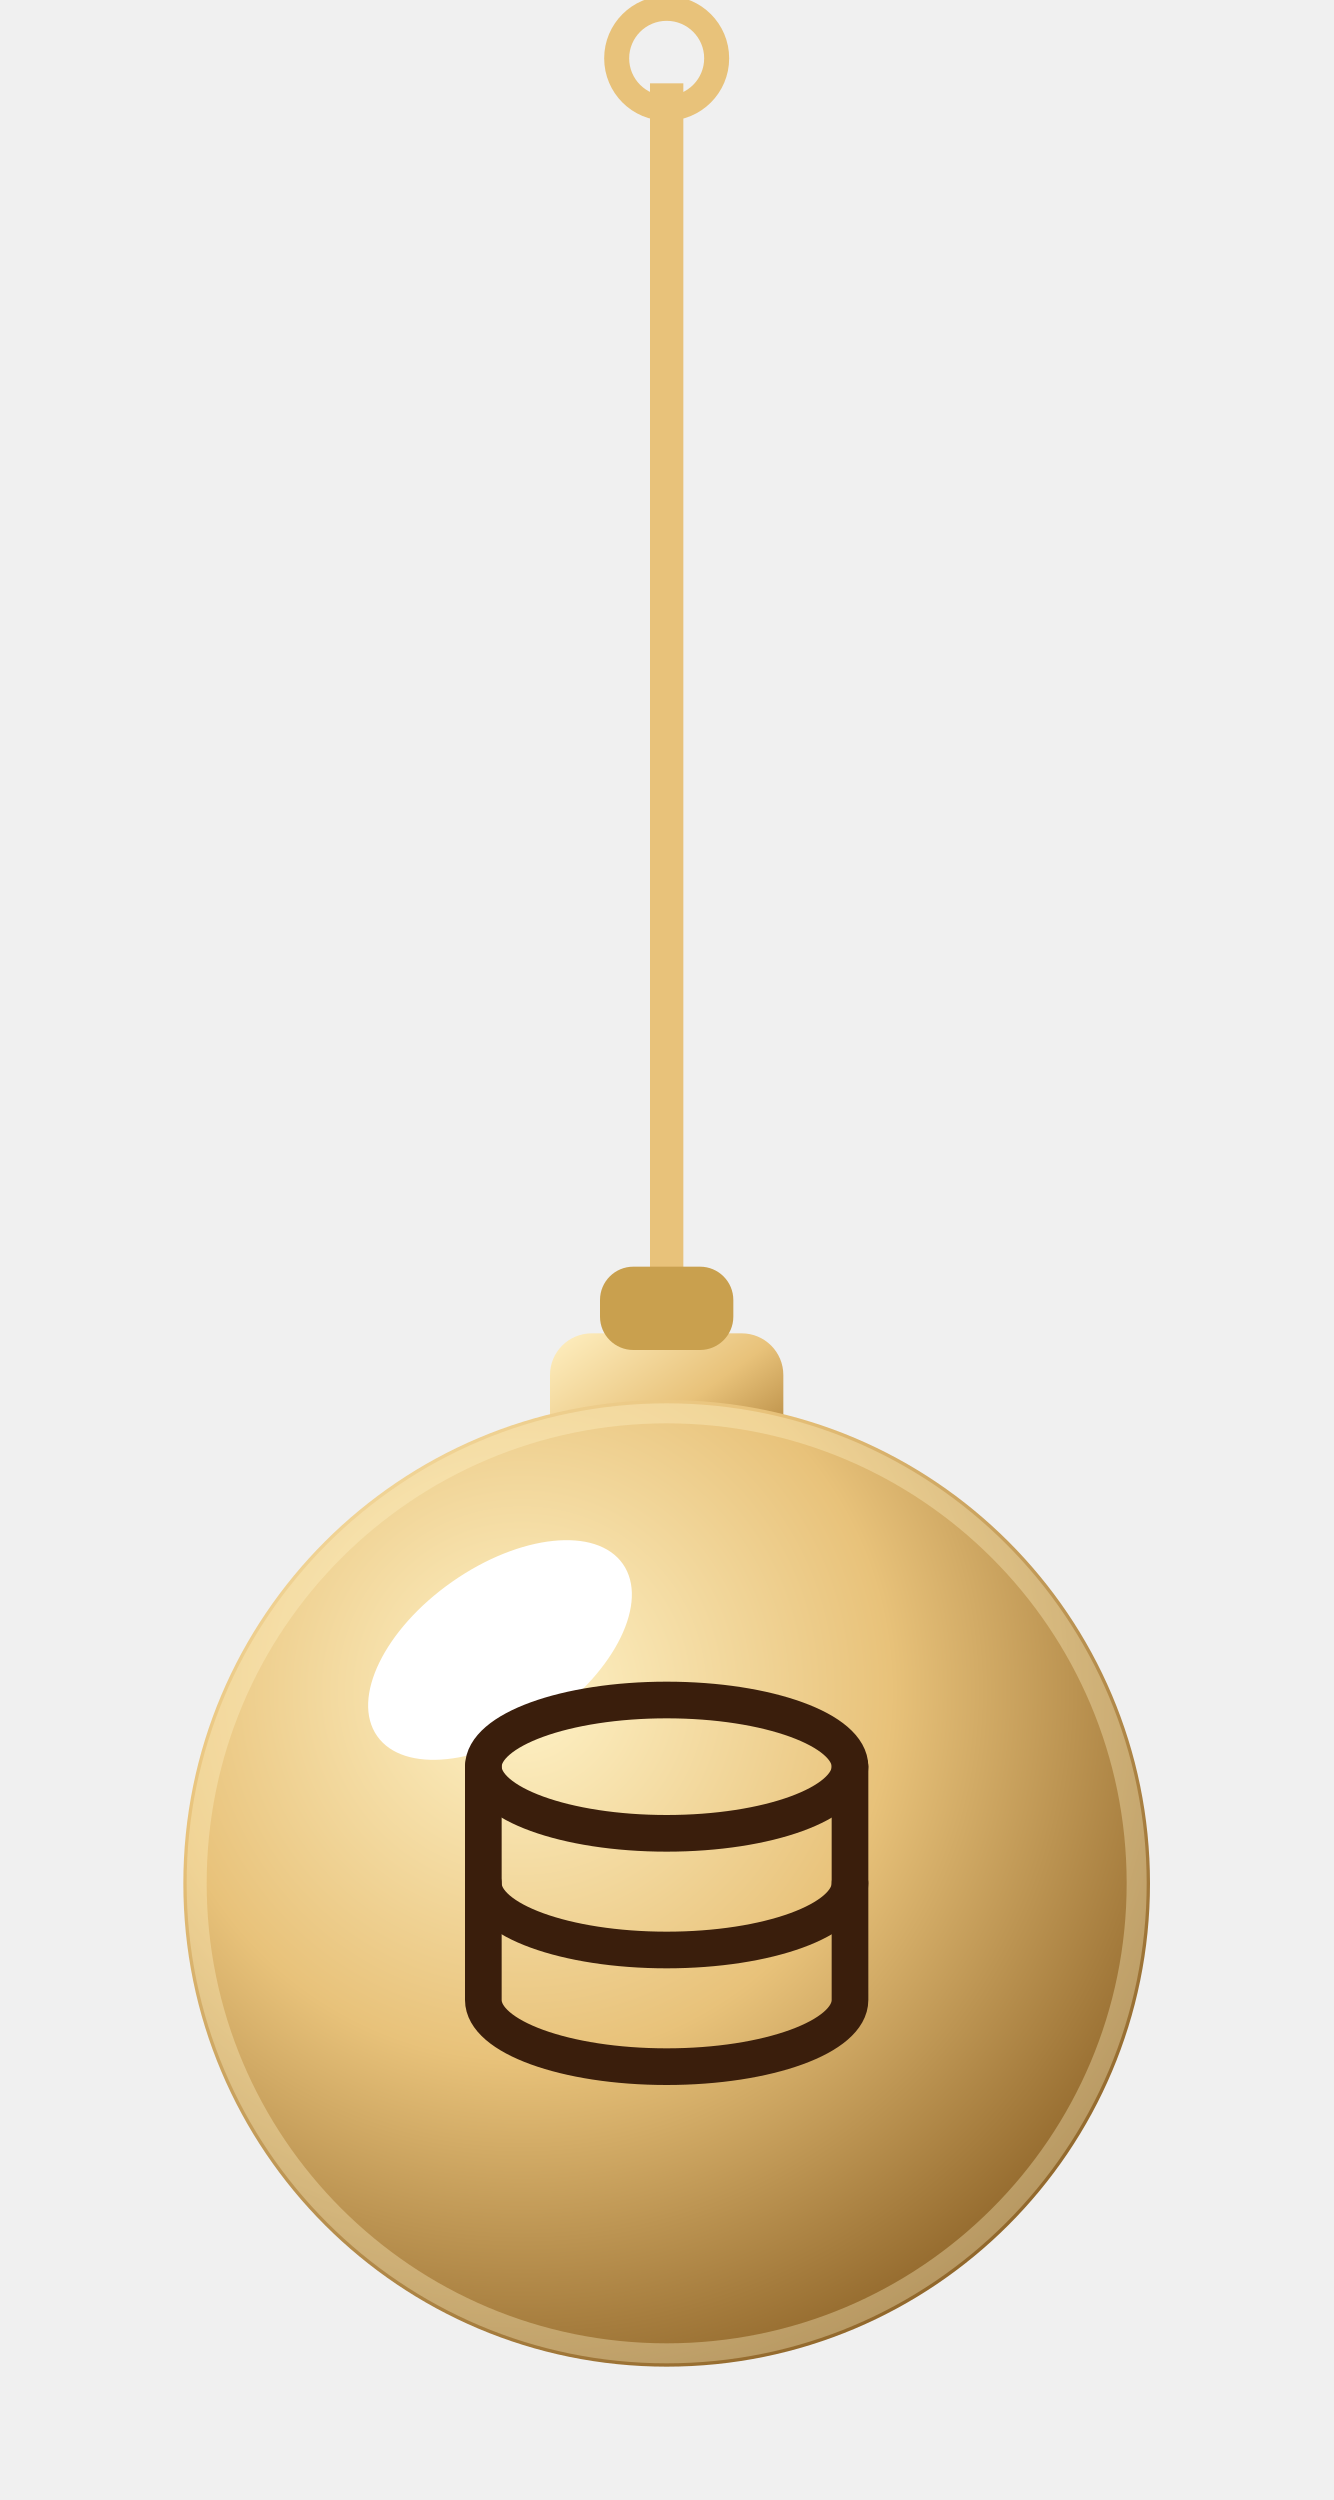
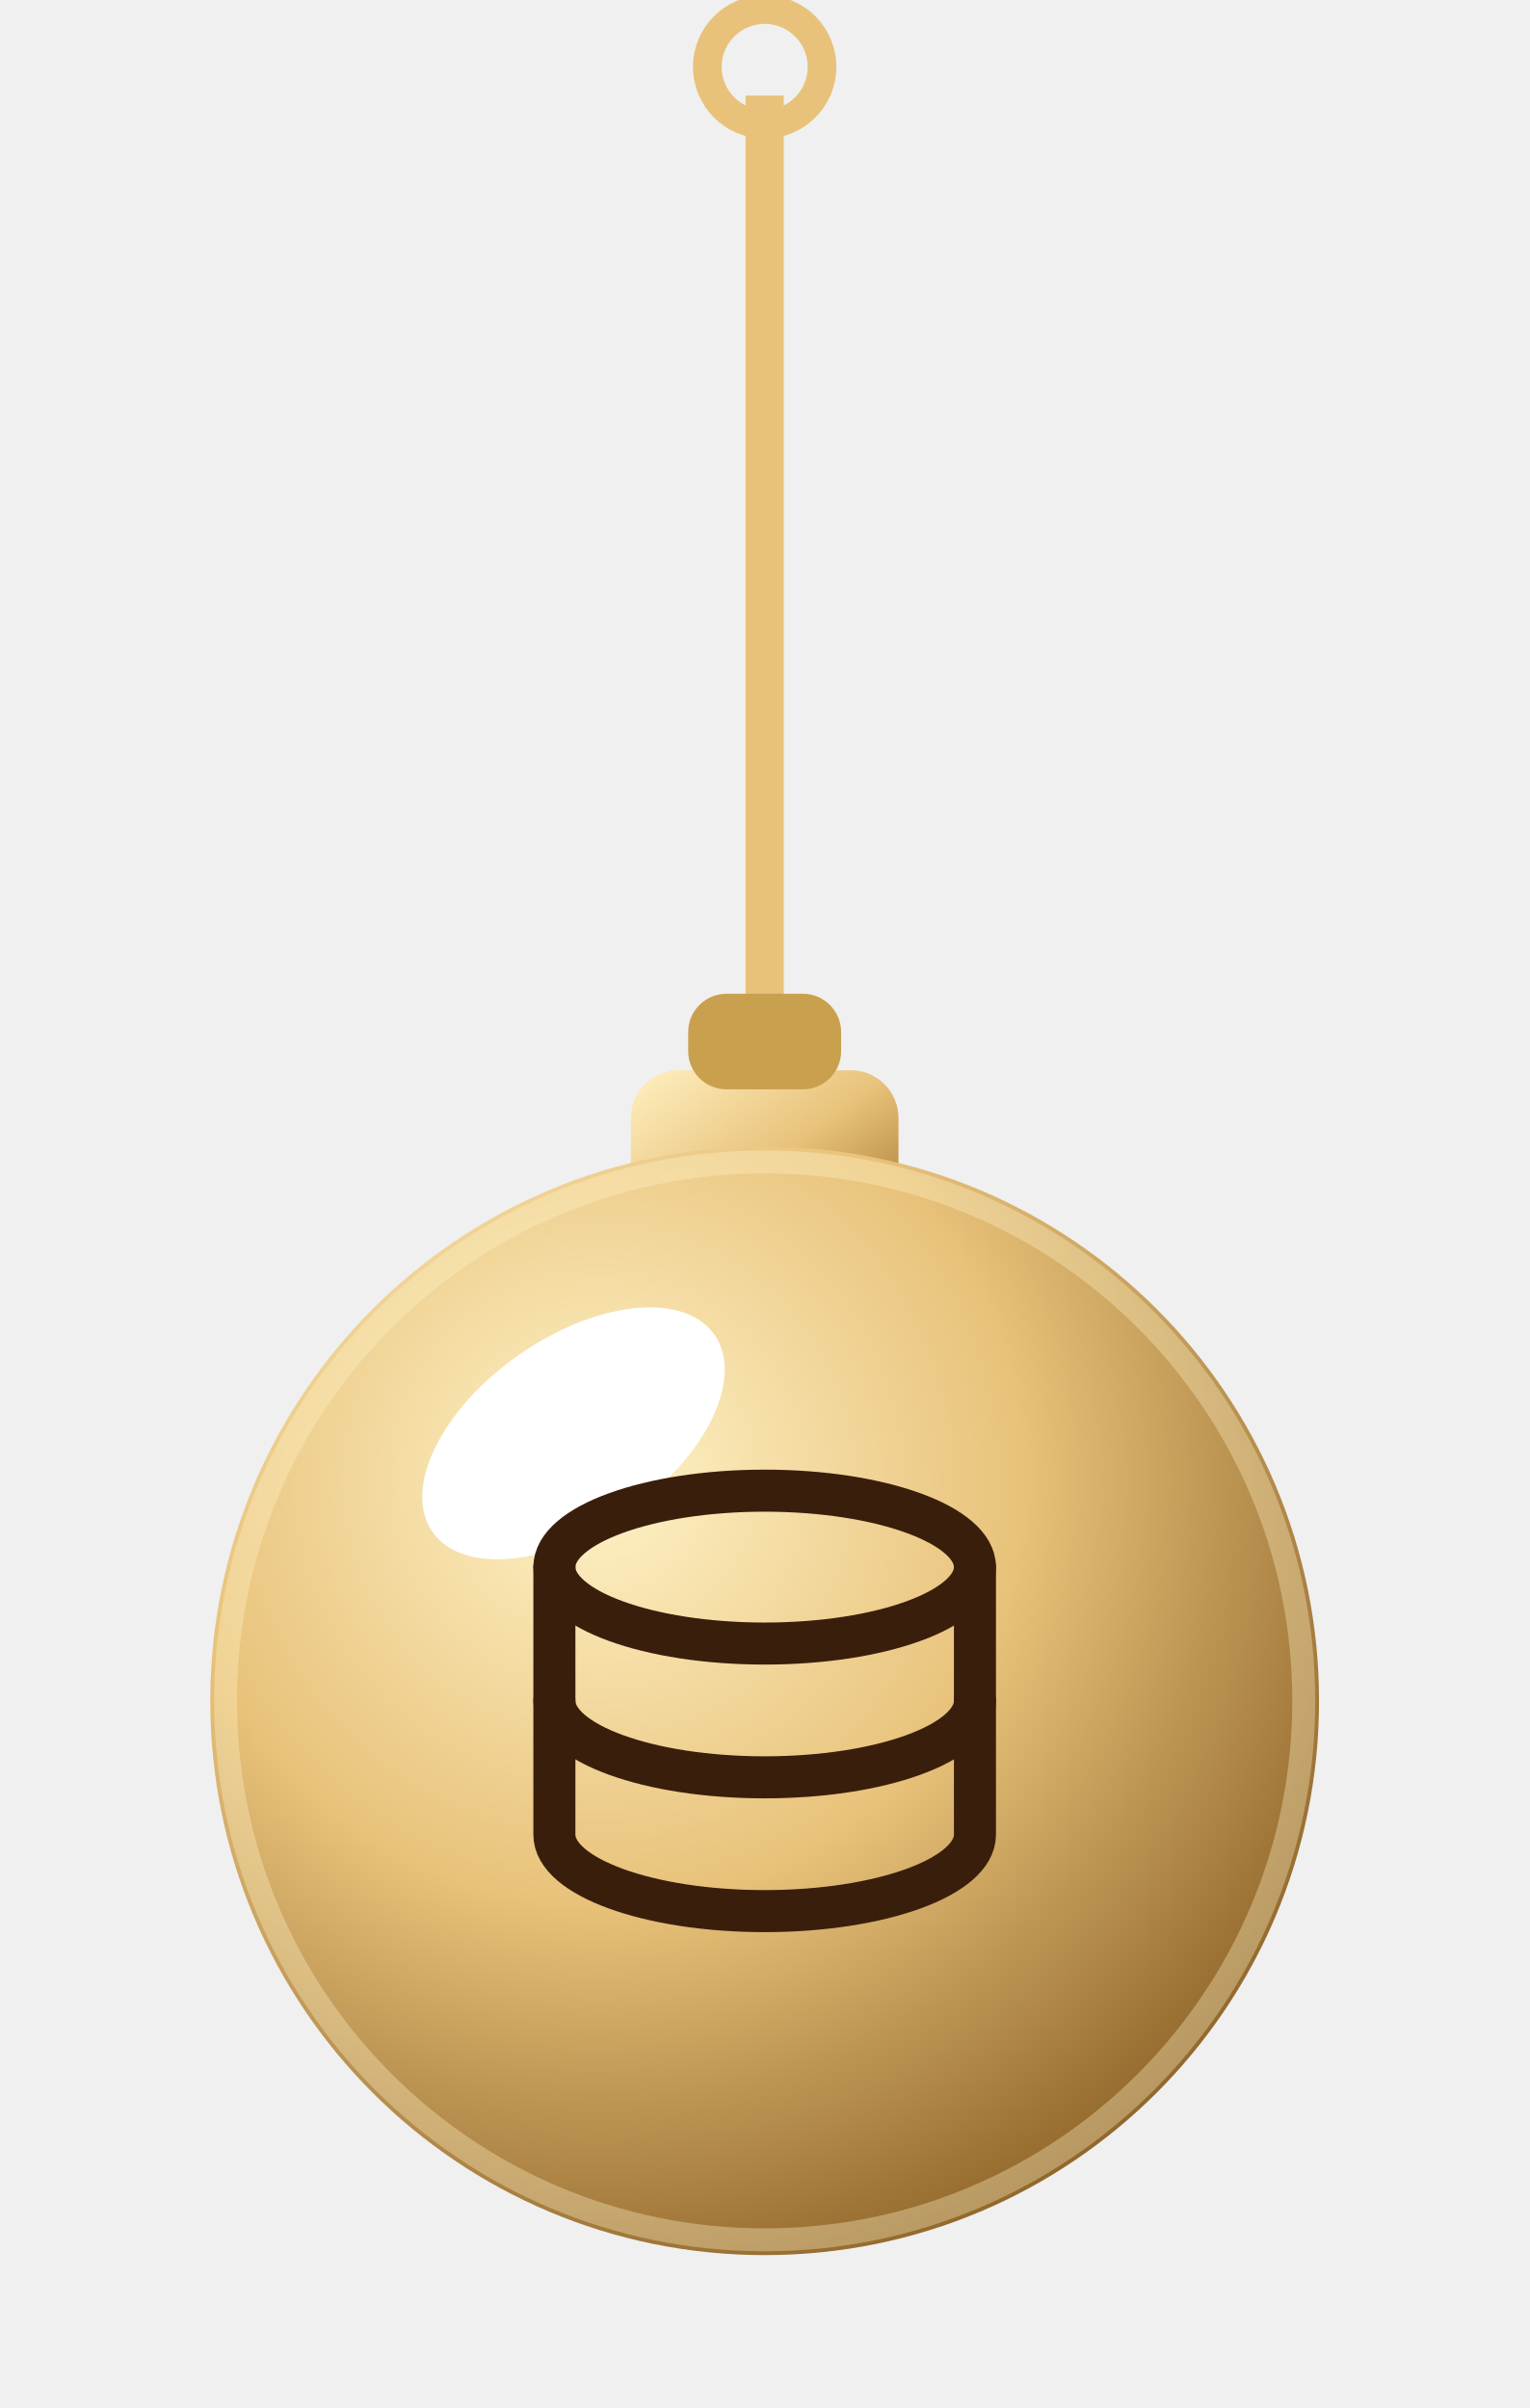
- <svg xmlns="http://www.w3.org/2000/svg" width="80" height="150" viewBox="0 0 80 150">
+ <svg xmlns="http://www.w3.org/2000/svg" width="80" height="126" viewBox="0 0 80 126">
  <defs>
    <radialGradient id="o" cx=".35" cy=".3" r=".85">
      <stop offset="0" stop-color="#fff3c8" />
      <stop offset=".45" stop-color="#e8c27a" />
      <stop offset="1" stop-color="#7a4f16" />
    </radialGradient>
    <linearGradient id="gd" x1="0" y1="0" x2="1" y2="1">
      <stop offset="0" stop-color="#fff0c2" />
      <stop offset=".5" stop-color="#e8c27a" />
      <stop offset="1" stop-color="#9a6a22" />
    </linearGradient>
    <linearGradient id="sw" x1="0" y1="0" x2="1" y2="0">
      <stop offset="0" stop-color="#fff" stop-opacity="0" />
      <stop offset=".5" stop-color="#fff" stop-opacity=".6" />
      <stop offset="1" stop-color="#fff" stop-opacity="0" />
    </linearGradient>
    <clipPath id="c">
      <circle cx="40" cy="113" r="29" />
    </clipPath>
    <path id="st" d="M0-6L1.4-1.4L6 0L1.4 1.4L0 6L-1.4 1.4L-6 0L-1.4-1.4Z" />
  </defs>
  <g>
    <animateTransform attributeName="transform" type="rotate" values="-4 40 0;4 40 0;-4 40 0" keyTimes="0;.5;1" calcMode="spline" keySplines=".45 0 .55 1;.45 0 .55 1" dur="5.3s" begin="-1.3s" repeatCount="indefinite" />
-     <line x1="40" y1="5" x2="40" y2="83" stroke="#e8c27a" stroke-width="2" />
+     <line x1="40" y1="5" x2="40" y2="59" stroke="#e8c27a" stroke-width="2" />
    <circle cx="40" cy="3.5" r="3" fill="none" stroke="#e8c27a" stroke-width="1.5" />
-     <rect x="33" y="80" width="14" height="10" rx="2.5" fill="url(#gd)" />
-     <rect x="36" y="76" width="8" height="5" rx="2" fill="#c9a04e" />
-     <circle cx="40" cy="113" r="29" fill="url(#o)" />
-     <g clip-path="url(#c)">
-       <rect x="-40" y="73" width="22" height="80" fill="url(#sw)" transform="skewX(-18)">
-         <animateTransform attributeName="transform" type="translate" values="0 0;150 0;150 0" keyTimes="0;.35;1" dur="6.3s" begin="-1.3s" repeatCount="indefinite" />
-       </rect>
+     <rect x="33" y="56" width="14" height="10" rx="2.5" fill="url(#gd)" />
+     <rect x="36" y="52" width="8" height="5" rx="2" fill="#c9a04e" />
+     <g transform="translate(0 -24)">
+       <circle cx="40" cy="113" r="29" fill="url(#o)" />
+       <g clip-path="url(#c)">
+         <rect x="-40" y="73" width="22" height="80" fill="url(#sw)" transform="skewX(-18)">
+           <animateTransform attributeName="transform" type="translate" values="0 0;150 0;150 0" keyTimes="0;.35;1" dur="6.3s" begin="-1.3s" repeatCount="indefinite" />
+         </rect>
+       </g>
+       <ellipse cx="30" cy="99" rx="9" ry="5" fill="#fff" transform="rotate(-35 30 99)">
+         <animate attributeName="opacity" values=".35;.95;.35" dur="3.4s" begin="-1.3s" repeatCount="indefinite" />
+       </ellipse>
+       <circle cx="40" cy="113" r="28.2" fill="none" stroke="#fff3c8" stroke-opacity=".35" stroke-width="1.2" />
+       <g fill="none" stroke="#3a1e0c" stroke-width="2.2" stroke-linecap="round" stroke-linejoin="round">
+         <ellipse cx="40" cy="106" rx="11" ry="4" />
+         <path d="M29 106V113A11 4 0 0 0 51 113V106" />
+         <path d="M29 113V120A11 4 0 0 0 51 120V113" />
+       </g>
+       <use href="#st" transform="translate(66 92) scale(1)" fill="#fff0c2" opacity="0">
+         <animate attributeName="opacity" values="0;1;0" dur="2.8s" begin="-1.3s" repeatCount="indefinite" />
+       </use>
+       <use href="#st" transform="translate(16 128) scale(.7)" fill="#ffe3a0" opacity="0">
+         <animate attributeName="opacity" values="0;1;0" dur="3.3s" begin="-2.7s" repeatCount="indefinite" />
+       </use>
    </g>
-     <ellipse cx="30" cy="99" rx="9" ry="5" fill="#fff" transform="rotate(-35 30 99)">
-       <animate attributeName="opacity" values=".35;.95;.35" dur="3.4s" begin="-1.3s" repeatCount="indefinite" />
-     </ellipse>
-     <circle cx="40" cy="113" r="28.2" fill="none" stroke="#fff3c8" stroke-opacity=".35" stroke-width="1.2" />
-     <g fill="none" stroke="#3a1e0c" stroke-width="2.2" stroke-linecap="round" stroke-linejoin="round">
-       <ellipse cx="40" cy="106" rx="11" ry="4" />
-       <path d="M29 106V113A11 4 0 0 0 51 113V106" />
-       <path d="M29 113V120A11 4 0 0 0 51 120V113" />
-     </g>
-     <use href="#st" transform="translate(66 92) scale(1)" fill="#fff0c2" opacity="0">
-       <animate attributeName="opacity" values="0;1;0" dur="2.8s" begin="-1.3s" repeatCount="indefinite" />
-     </use>
-     <use href="#st" transform="translate(16 128) scale(.7)" fill="#ffe3a0" opacity="0">
-       <animate attributeName="opacity" values="0;1;0" dur="3.3s" begin="-2.7s" repeatCount="indefinite" />
-     </use>
  </g>
</svg>
